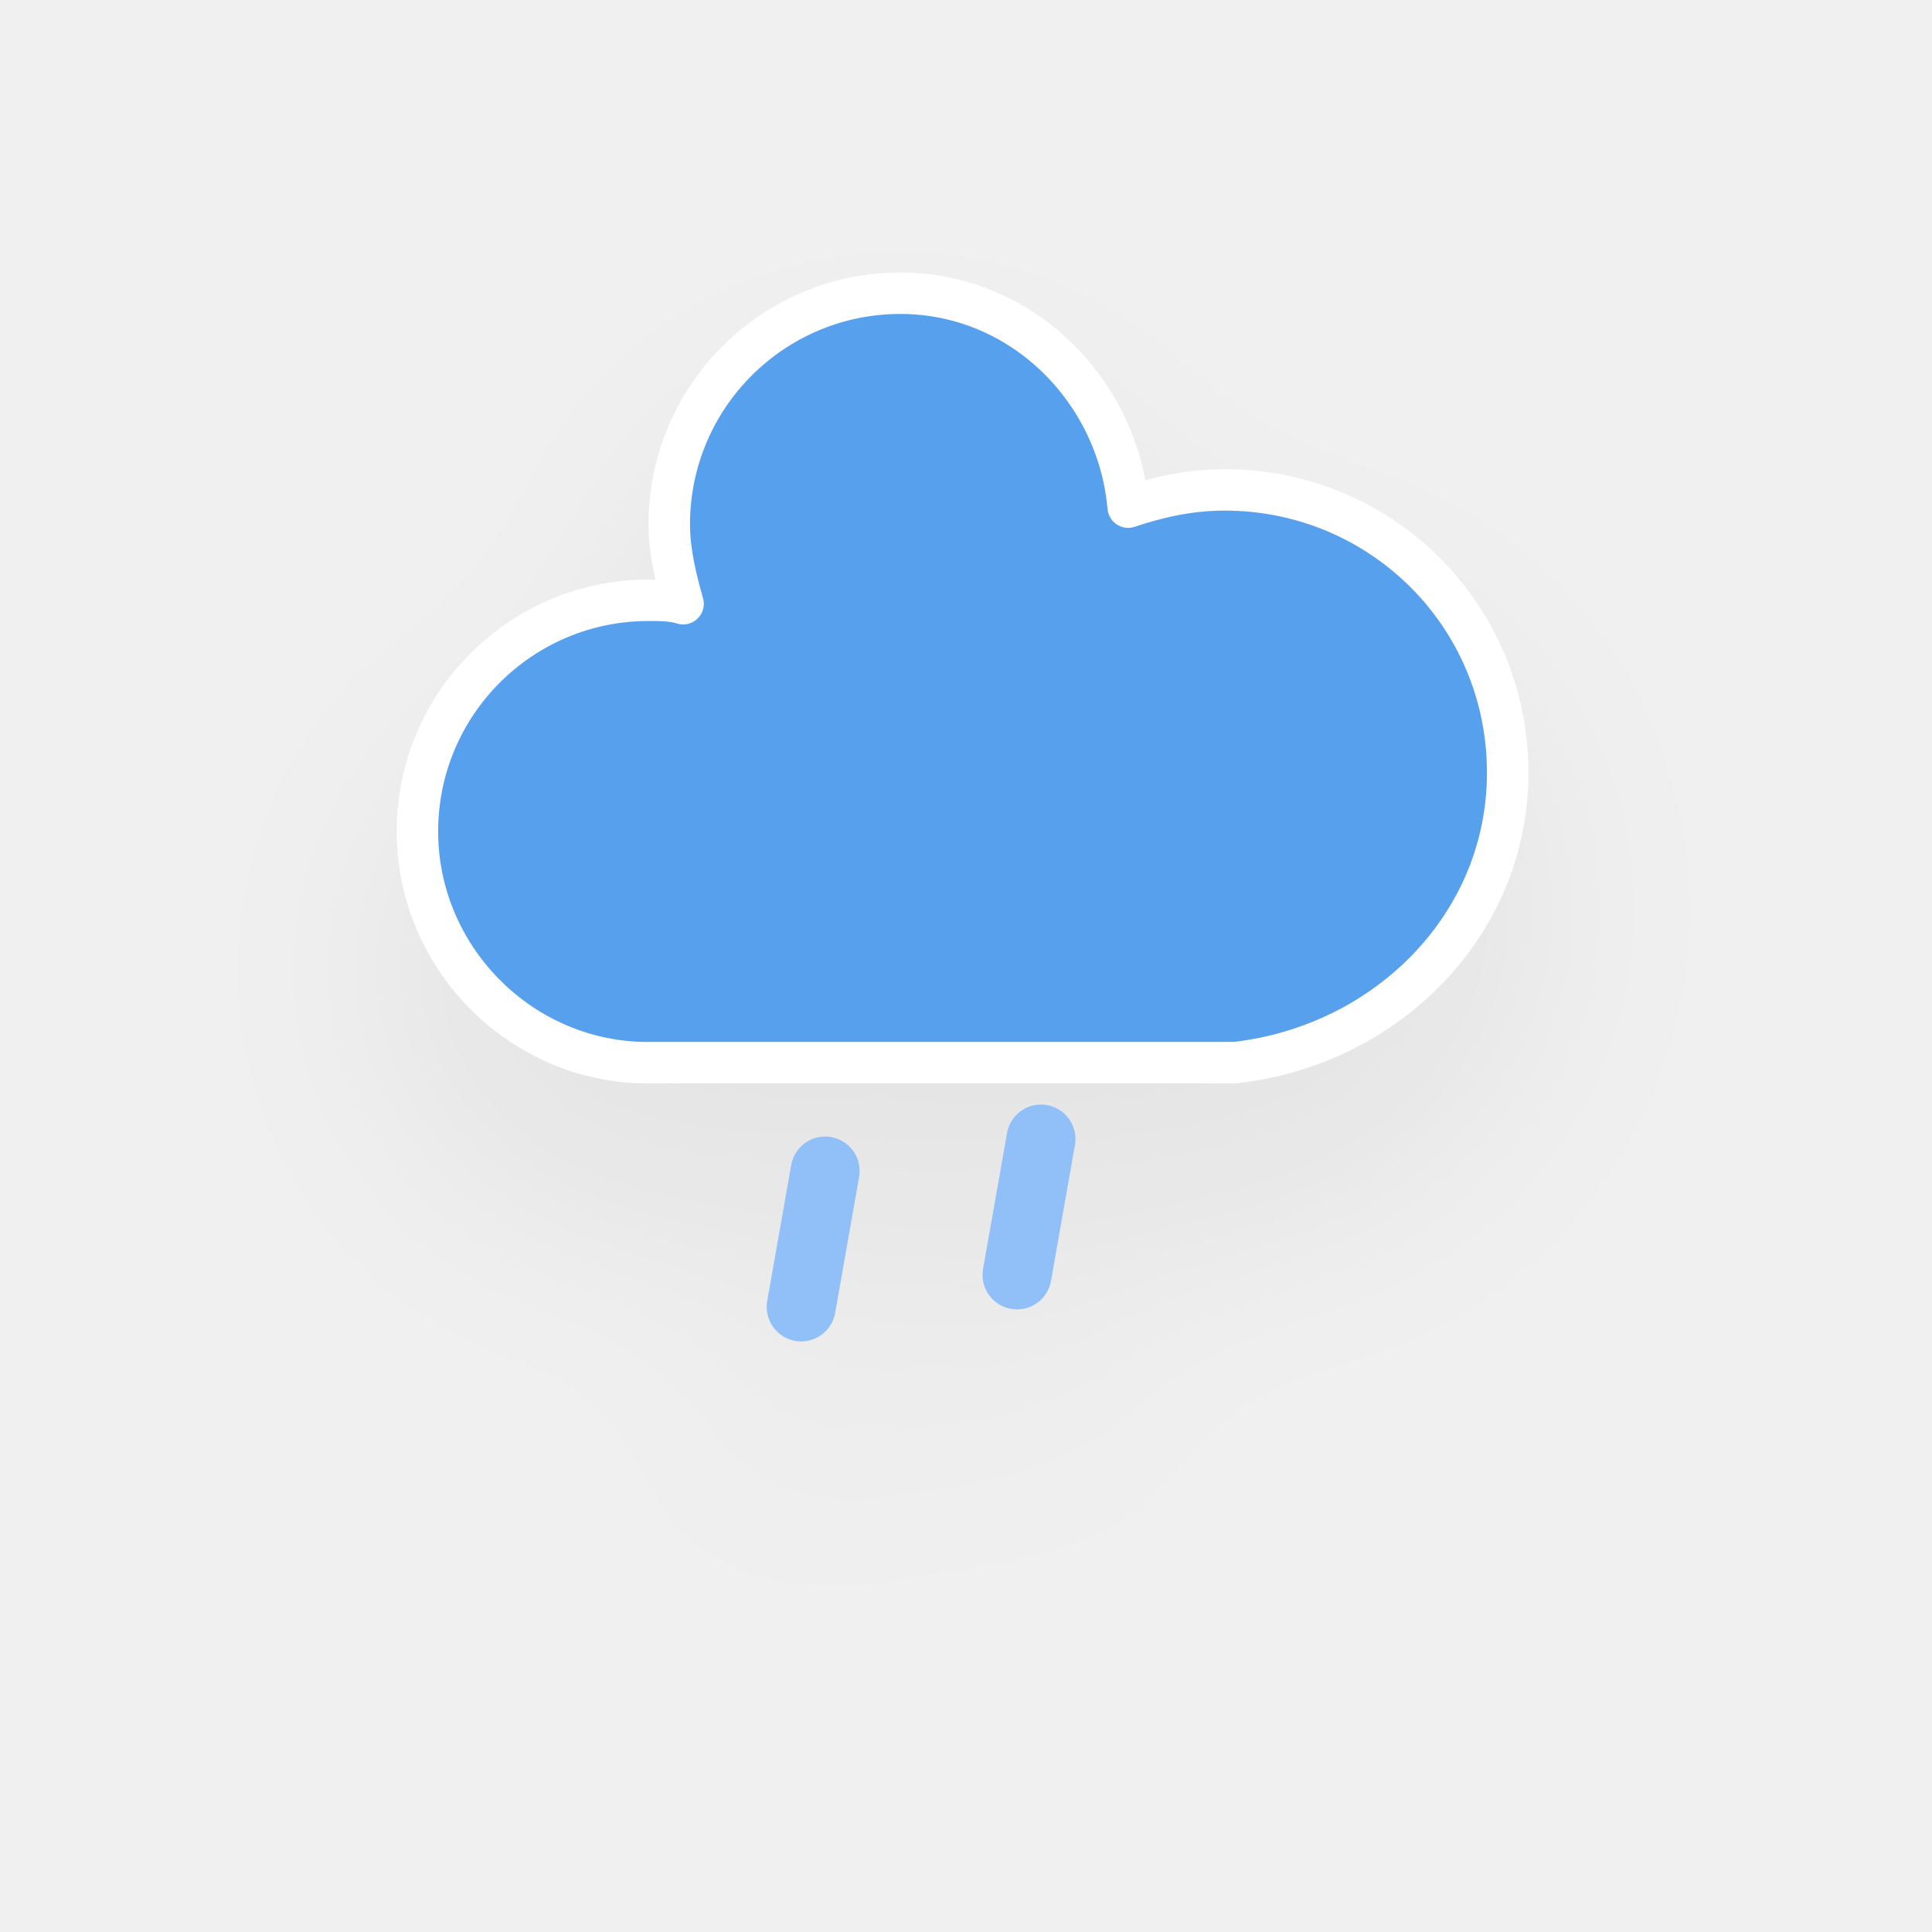
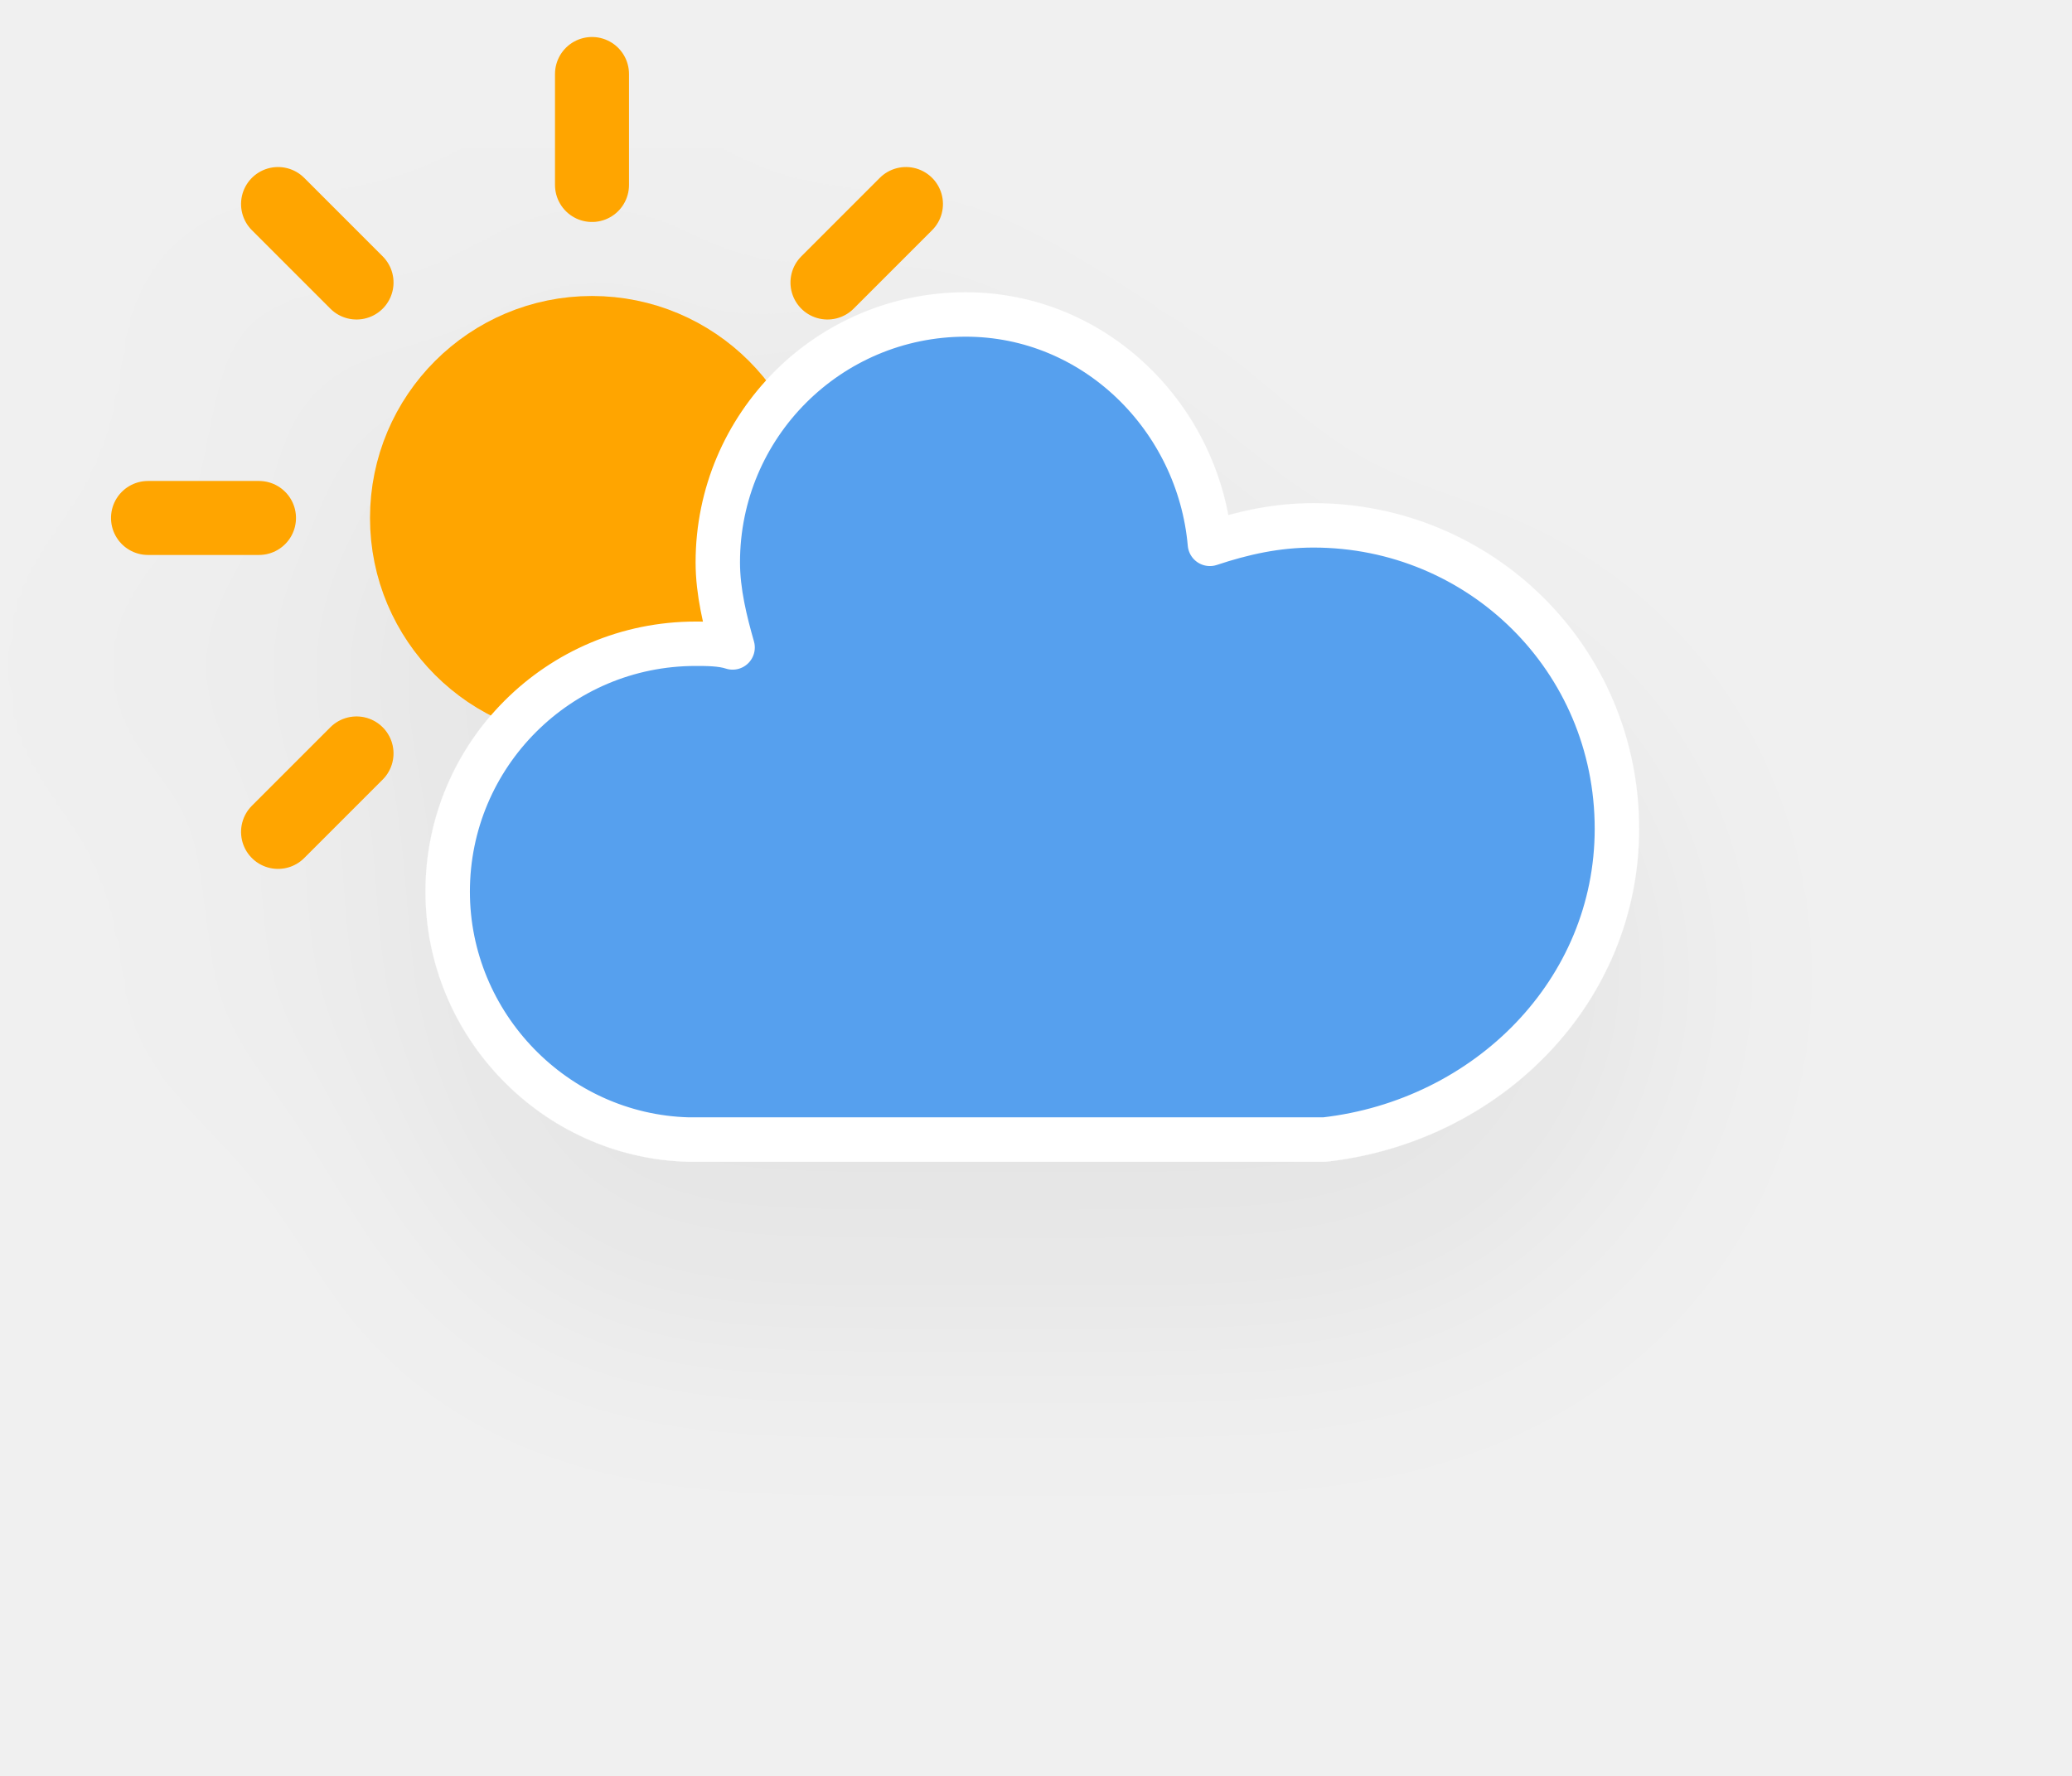
- <svg xmlns="http://www.w3.org/2000/svg" width="56" height="56" version="1.1">
+ <svg xmlns="http://www.w3.org/2000/svg" width="56" height="48" version="1.1">
  <defs>
-     <filter id="blur" x="-.247" y="-.234" width="1.494" height="1.57">
+     <filter id="blur" x="-.207" y="-.285" width="1.403" height="1.694">
      <feGaussianBlur in="SourceAlpha" stdDeviation="3" />
      <feOffset dx="0" dy="4" result="offsetblur" />
      <feComponentTransfer>
        <feFuncA slope="0.05" type="linear" />
      </feComponentTransfer>
      <feMerge>
        <feMergeNode />
        <feMergeNode in="SourceGraphic" />
      </feMerge>
    </filter>
    <style type="text/css">
      
-       /*
- ** RAIN
- */
-       @keyframes am-weather-rain {
-         0% {
-           stroke-dashoffset: 0;
-         }
- 
-         100% {
-           stroke-dashoffset: -100;
-         }
-       }
- 
-       .am-weather-rain-1 {
-         -webkit-animation-name: am-weather-rain;
-         -moz-animation-name: am-weather-rain;
-         -ms-animation-name: am-weather-rain;
-         animation-name: am-weather-rain;
-         -webkit-animation-duration: 8s;
-         -moz-animation-duration: 8s;
-         -ms-animation-duration: 8s;
-         animation-duration: 8s;
-         -webkit-animation-timing-function: linear;
-         -moz-animation-timing-function: linear;
-         -ms-animation-timing-function: linear;
-         animation-timing-function: linear;
-         -webkit-animation-iteration-count: infinite;
-         -moz-animation-iteration-count: infinite;
-         -ms-animation-iteration-count: infinite;
-         animation-iteration-count: infinite;
-       }
- 
-       .am-weather-rain-2 {
-         -webkit-animation-name: am-weather-rain;
-         -moz-animation-name: am-weather-rain;
-         -ms-animation-name: am-weather-rain;
-         animation-name: am-weather-rain;
-         -webkit-animation-delay: 0.25s;
-         -moz-animation-delay: 0.25s;
-         -ms-animation-delay: 0.25s;
-         animation-delay: 0.25s;
-         -webkit-animation-duration: 8s;
-         -moz-animation-duration: 8s;
-         -ms-animation-duration: 8s;
-         animation-duration: 8s;
-         -webkit-animation-timing-function: linear;
-         -moz-animation-timing-function: linear;
-         -ms-animation-timing-function: linear;
-         animation-timing-function: linear;
-         -webkit-animation-iteration-count: infinite;
-         -moz-animation-iteration-count: infinite;
-         -ms-animation-iteration-count: infinite;
-         animation-iteration-count: infinite;
-       }
- 
      /*
** CLOUDS
*/
      @keyframes am-weather-cloud-2 {
        0% {
          -webkit-transform: translate(0px, 0px);
          -moz-transform: translate(0px, 0px);
          -ms-transform: translate(0px, 0px);
          transform: translate(0px, 0px);
        }

        50% {
          -webkit-transform: translate(2px, 0px);
          -moz-transform: translate(2px, 0px);
          -ms-transform: translate(2px, 0px);
          transform: translate(2px, 0px);
        }

        100% {
          -webkit-transform: translate(0px, 0px);
          -moz-transform: translate(0px, 0px);
          -ms-transform: translate(0px, 0px);
          transform: translate(0px, 0px);
        }
      }

      .am-weather-cloud-2 {
        -webkit-animation-name: am-weather-cloud-2;
        -moz-animation-name: am-weather-cloud-2;
        animation-name: am-weather-cloud-2;
        -webkit-animation-duration: 3s;
        -moz-animation-duration: 3s;
        animation-duration: 3s;
        -webkit-animation-timing-function: linear;
        -moz-animation-timing-function: linear;
        animation-timing-function: linear;
        -webkit-animation-iteration-count: infinite;
        -moz-animation-iteration-count: infinite;
        animation-iteration-count: infinite;
      }
+ 
+       /*
+ ** SUN
+ */
+       @keyframes am-weather-sun {
+         0% {
+           -webkit-transform: rotate(0deg);
+           -moz-transform: rotate(0deg);
+           -ms-transform: rotate(0deg);
+           transform: rotate(0deg);
+         }
+ 
+         100% {
+           -webkit-transform: rotate(360deg);
+           -moz-transform: rotate(360deg);
+           -ms-transform: rotate(360deg);
+           transform: rotate(360deg);
+         }
+       }
+ 
+       .am-weather-sun {
+         -webkit-animation-name: am-weather-sun;
+         -moz-animation-name: am-weather-sun;
+         -ms-animation-name: am-weather-sun;
+         animation-name: am-weather-sun;
+         -webkit-animation-duration: 9s;
+         -moz-animation-duration: 9s;
+         -ms-animation-duration: 9s;
+         animation-duration: 9s;
+         -webkit-animation-timing-function: linear;
+         -moz-animation-timing-function: linear;
+         -ms-animation-timing-function: linear;
+         animation-timing-function: linear;
+         -webkit-animation-iteration-count: infinite;
+         -moz-animation-iteration-count: infinite;
+         -ms-animation-iteration-count: infinite;
+         animation-iteration-count: infinite;
+       }
+ 
+       @keyframes am-weather-sun-shiny {
+         0% {
+           stroke-dasharray: 3px 10px;
+           stroke-dashoffset: 0px;
+         }
+ 
+         50% {
+           stroke-dasharray: 0.1px 10px;
+           stroke-dashoffset: -1px;
+         }
+ 
+         100% {
+           stroke-dasharray: 3px 10px;
+           stroke-dashoffset: 0px;
+         }
+       }
+ 
+       .am-weather-sun-shiny line {
+         -webkit-animation-name: am-weather-sun-shiny;
+         -moz-animation-name: am-weather-sun-shiny;
+         -ms-animation-name: am-weather-sun-shiny;
+         animation-name: am-weather-sun-shiny;
+         -webkit-animation-duration: 2s;
+         -moz-animation-duration: 2s;
+         -ms-animation-duration: 2s;
+         animation-duration: 2s;
+         -webkit-animation-timing-function: linear;
+         -moz-animation-timing-function: linear;
+         -ms-animation-timing-function: linear;
+         animation-timing-function: linear;
+         -webkit-animation-iteration-count: infinite;
+         -moz-animation-iteration-count: infinite;
+         -ms-animation-iteration-count: infinite;
+         animation-iteration-count: infinite;
+       }
      
    </style>
  </defs>
  <g transform="translate(16,-2)" filter="url(#blur)">
+     <g transform="translate(0,16)">
+       <g class="am-weather-sun" style="-moz-animation-duration:9s;-moz-animation-iteration-count:infinite;-moz-animation-name:am-weather-sun;-moz-animation-timing-function:linear;-ms-animation-duration:9s;-ms-animation-iteration-count:infinite;-ms-animation-name:am-weather-sun;-ms-animation-timing-function:linear;-webkit-animation-duration:9s;-webkit-animation-iteration-count:infinite;-webkit-animation-name:am-weather-sun;-webkit-animation-timing-function:linear">
+         <line transform="translate(0,9)" y2="3" fill="none" stroke="#ffa500" stroke-linecap="round" stroke-width="2" />
+         <g transform="rotate(45)">
+           <line transform="translate(0,9)" y2="3" fill="none" stroke="#ffa500" stroke-linecap="round" stroke-width="2" />
+         </g>
+         <g transform="rotate(90)">
+           <line transform="translate(0,9)" y2="3" fill="none" stroke="#ffa500" stroke-linecap="round" stroke-width="2" />
+         </g>
+         <g transform="rotate(135)">
+           <line transform="translate(0,9)" y2="3" fill="none" stroke="#ffa500" stroke-linecap="round" stroke-width="2" />
+         </g>
+         <g transform="scale(-1)">
+           <line transform="translate(0,9)" y2="3" fill="none" stroke="#ffa500" stroke-linecap="round" stroke-width="2" />
+         </g>
+         <g transform="rotate(225)">
+           <line transform="translate(0,9)" y2="3" fill="none" stroke="#ffa500" stroke-linecap="round" stroke-width="2" />
+         </g>
+         <g transform="rotate(-90)">
+           <line transform="translate(0,9)" y2="3" fill="none" stroke="#ffa500" stroke-linecap="round" stroke-width="2" />
+         </g>
+         <g transform="rotate(-45)">
+           <line transform="translate(0,9)" y2="3" fill="none" stroke="#ffa500" stroke-linecap="round" stroke-width="2" />
+         </g>
+       </g>
+       <circle r="5" fill="#ffa500" stroke="#ffa500" stroke-width="2" />
+     </g>
    <g class="am-weather-cloud-3" style="-moz-animation-duration:3s;-moz-animation-iteration-count:infinite;-moz-animation-name:am-weather-cloud-2;-moz-animation-timing-function:linear;-webkit-animation-duration:3s;-webkit-animation-iteration-count:infinite;-webkit-animation-name:am-weather-cloud-2;-webkit-animation-timing-function:linear">
      <path transform="translate(-20,-11)" d="m47.7 35.4c0-4.6-3.7-8.2-8.2-8.2-1 0-1.9 0.2-2.8 0.5-0.3-3.4-3.1-6.2-6.6-6.2-3.7 0-6.7 3-6.7 6.7 0 0.8 0.2 1.6 0.4 2.3-0.3-0.1-0.7-0.1-1-0.1-3.7 0-6.7 3-6.7 6.7 0 3.6 2.9 6.6 6.5 6.7h17.2c4.4-0.5 7.9-4 7.9-8.4z" fill="#57a0ee" stroke="#fff" stroke-linejoin="round" stroke-width="1.2" />
    </g>
-     <g transform="translate(-20,-10) rotate(10,-245.89,217.31)" fill="none" stroke="#91c0f8" stroke-dasharray="4, 7" stroke-linecap="round" stroke-width="2">
-       <line class="am-weather-rain-1" transform="translate(-6,1)" y2="8" style="-moz-animation-duration:8s;-moz-animation-iteration-count:infinite;-moz-animation-name:am-weather-rain;-moz-animation-timing-function:linear;-ms-animation-duration:8s;-ms-animation-iteration-count:infinite;-ms-animation-name:am-weather-rain;-ms-animation-timing-function:linear;-webkit-animation-duration:8s;-webkit-animation-iteration-count:infinite;-webkit-animation-name:am-weather-rain;-webkit-animation-timing-function:linear" />
-       <line class="am-weather-rain-2" transform="translate(0,-1)" y2="8" style="-moz-animation-delay:0.25s;-moz-animation-duration:8s;-moz-animation-iteration-count:infinite;-moz-animation-name:am-weather-rain;-moz-animation-timing-function:linear;-ms-animation-delay:0.25s;-ms-animation-duration:8s;-ms-animation-iteration-count:infinite;-ms-animation-name:am-weather-rain;-ms-animation-timing-function:linear;-webkit-animation-delay:0.25s;-webkit-animation-duration:8s;-webkit-animation-iteration-count:infinite;-webkit-animation-name:am-weather-rain;-webkit-animation-timing-function:linear" />
-     </g>
  </g>
</svg>
